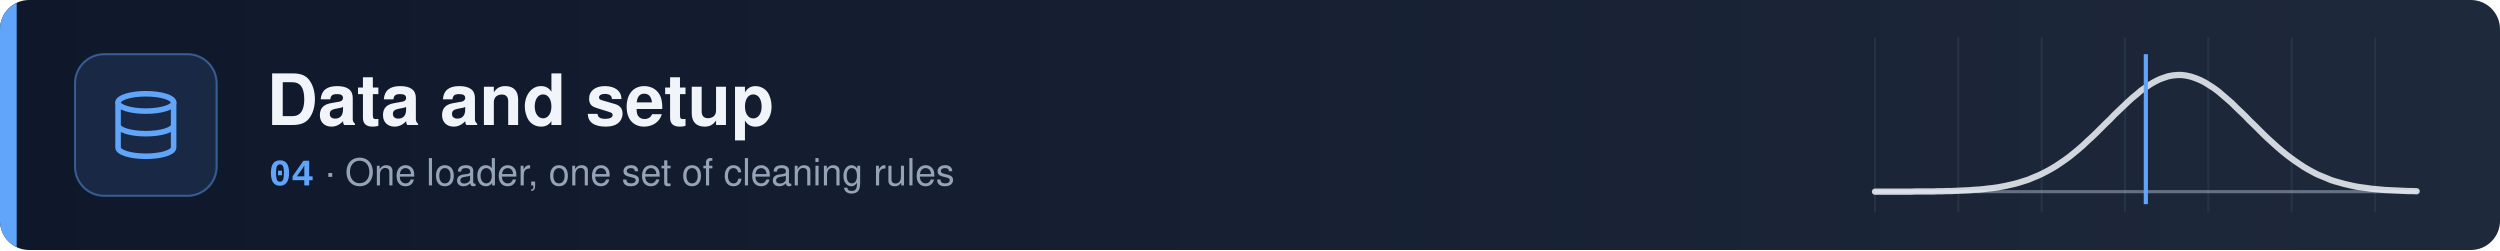
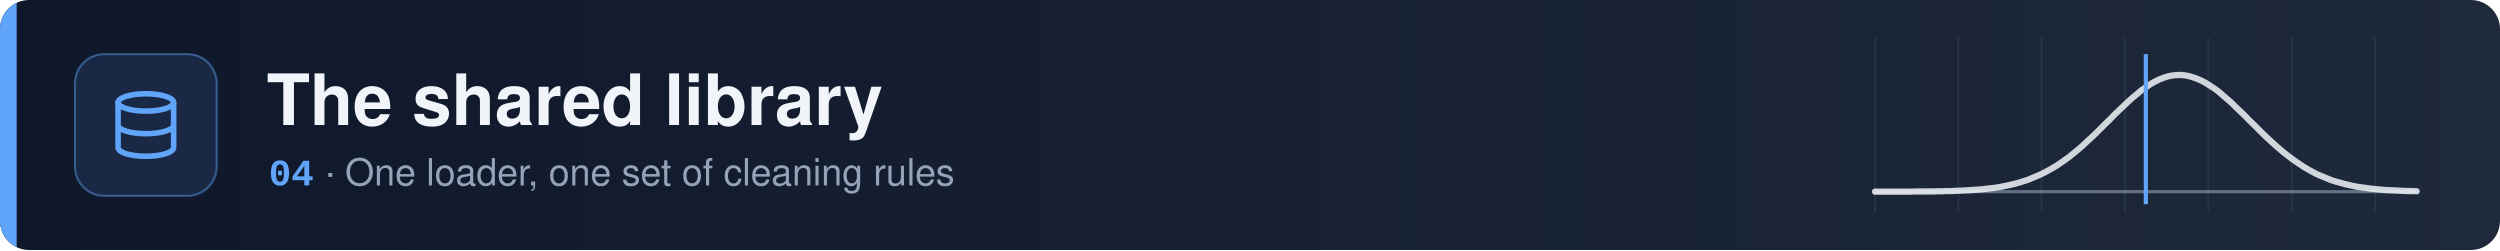
<svg xmlns="http://www.w3.org/2000/svg" width="1200" height="120" viewBox="0 0 1200 120">
  <defs>
    <linearGradient id="bg" x1="0" y1="0" x2="1" y2="0">
      <stop offset="0" stop-color="#0f172a" />
      <stop offset="1" stop-color="#1e293b" />
    </linearGradient>
    <clipPath id="card">
      <rect width="1200" height="120" rx="14" />
    </clipPath>
  </defs>
  <rect width="1200" height="120" rx="14" fill="url(#bg)" />
  <rect width="8" height="120" fill="#60a5fa" clip-path="url(#card)" />
  <line x1="900" y1="18" x2="900" y2="102" stroke="#334155" opacity="0.45" />
  <line x1="940" y1="18" x2="940" y2="102" stroke="#334155" opacity="0.45" />
  <line x1="980" y1="18" x2="980" y2="102" stroke="#334155" opacity="0.45" />
  <line x1="1020" y1="18" x2="1020" y2="102" stroke="#334155" opacity="0.45" />
  <line x1="1060" y1="18" x2="1060" y2="102" stroke="#334155" opacity="0.45" />
  <line x1="1100" y1="18" x2="1100" y2="102" stroke="#334155" opacity="0.45" />
  <line x1="1140" y1="18" x2="1140" y2="102" stroke="#334155" opacity="0.45" />
  <line x1="900" y1="92" x2="1160" y2="92" stroke="#94a3b8" stroke-width="1.5" opacity="0.6" />
  <path d="M900.0,92.0 L902.2,92.0 L904.3,92.0 L906.5,92.0 L908.7,92.0 L910.8,92.0 L913.0,92.0 L915.2,92.0 L917.3,92.0 L919.5,91.9 L921.7,91.9 L923.8,91.9 L926.0,91.9 L928.2,91.9 L930.3,91.8 L932.5,91.8 L934.7,91.7 L936.8,91.7 L939.0,91.6 L941.2,91.5 L943.3,91.4 L945.5,91.3 L947.7,91.1 L949.8,91.0 L952.0,90.8 L954.2,90.5 L956.3,90.3 L958.5,90.0 L960.7,89.6 L962.8,89.2 L965.0,88.7 L967.2,88.2 L969.3,87.6 L971.5,86.9 L973.7,86.2 L975.8,85.3 L978.0,84.4 L980.2,83.4 L982.3,82.3 L984.5,81.1 L986.7,79.8 L988.8,78.4 L991.0,76.9 L993.2,75.3 L995.3,73.6 L997.5,71.8 L999.7,69.9 L1001.8,67.9 L1004.0,65.9 L1006.2,63.8 L1008.3,61.7 L1010.5,59.5 L1012.7,57.4 L1014.8,55.2 L1017.0,53.1 L1019.2,51.0 L1021.3,49.0 L1023.5,47.0 L1025.7,45.2 L1027.8,43.4 L1030.0,41.9 L1032.2,40.4 L1034.3,39.2 L1036.5,38.1 L1038.7,37.3 L1040.8,36.6 L1043.0,36.2 L1045.2,36.0 L1047.3,36.0 L1049.5,36.3 L1051.7,36.8 L1053.8,37.5 L1056.0,38.4 L1058.2,39.5 L1060.3,40.8 L1062.5,42.2 L1064.7,43.8 L1066.8,45.6 L1069.0,47.5 L1071.2,49.4 L1073.3,51.5 L1075.5,53.6 L1077.7,55.7 L1079.8,57.9 L1082.0,60.0 L1084.2,62.2 L1086.3,64.3 L1088.5,66.4 L1090.7,68.4 L1092.8,70.3 L1095.0,72.2 L1097.2,74.0 L1099.3,75.6 L1101.5,77.2 L1103.7,78.7 L1105.8,80.1 L1108.0,81.4 L1110.2,82.6 L1112.3,83.7 L1114.5,84.6 L1116.7,85.5 L1118.8,86.4 L1121.0,87.1 L1123.2,87.7 L1125.3,88.3 L1127.5,88.8 L1129.7,89.3 L1131.8,89.7 L1134.0,90.0 L1136.2,90.3 L1138.3,90.6 L1140.5,90.8 L1142.7,91.0 L1144.8,91.2 L1147.0,91.3 L1149.2,91.4 L1151.3,91.5 L1153.5,91.6 L1155.7,91.7 L1157.8,91.7 L1160.0,91.8" fill="none" stroke="#f1f5f9" stroke-width="3" stroke-linecap="round" opacity="0.85" />
  <line x1="1030" y1="26" x2="1030" y2="98" stroke="#60a5fa" stroke-width="2" />
  <rect x="36" y="26" width="68" height="68" rx="14" fill="#60a5fa" fill-opacity="0.12" stroke="#60a5fa" stroke-opacity="0.45" />
  <g transform="translate(50 40) scale(1.667)" fill="none" stroke="#60a5fa" stroke-width="1.6" stroke-linecap="round" stroke-linejoin="round">
    <ellipse cx="12" cy="5.5" rx="8" ry="2.5" />
    <path d="M4 5.5v13c0 1.4 3.6 2.5 8 2.5s8-1.1 8-2.5v-13M4 12c0 1.4 3.6 2.5 8 2.5s8-1.1 8-2.5" />
  </g>
-   <text x="128" y="60" font-family="-apple-system,BlinkMacSystemFont,'Segoe UI',Helvetica,Arial,sans-serif" font-size="34" font-weight="700" fill="#f1f5f9">Data and setup</text>
+   <text x="128" y="60" font-family="-apple-system,BlinkMacSystemFont,'Segoe UI',Helvetica,Arial,sans-serif" font-size="34" font-weight="700" fill="#f1f5f9">The shared library</text>
  <text x="129" y="89" font-family="-apple-system,BlinkMacSystemFont,'Segoe UI',Helvetica,Arial,sans-serif" font-size="18" fill="#94a3b8">
    <tspan font-family="ui-monospace,SFMono-Regular,Consolas,'Liberation Mono',monospace" fill="#60a5fa" font-weight="600">04</tspan>  ·  One loader, one set of cleaning rules</text>
</svg>
